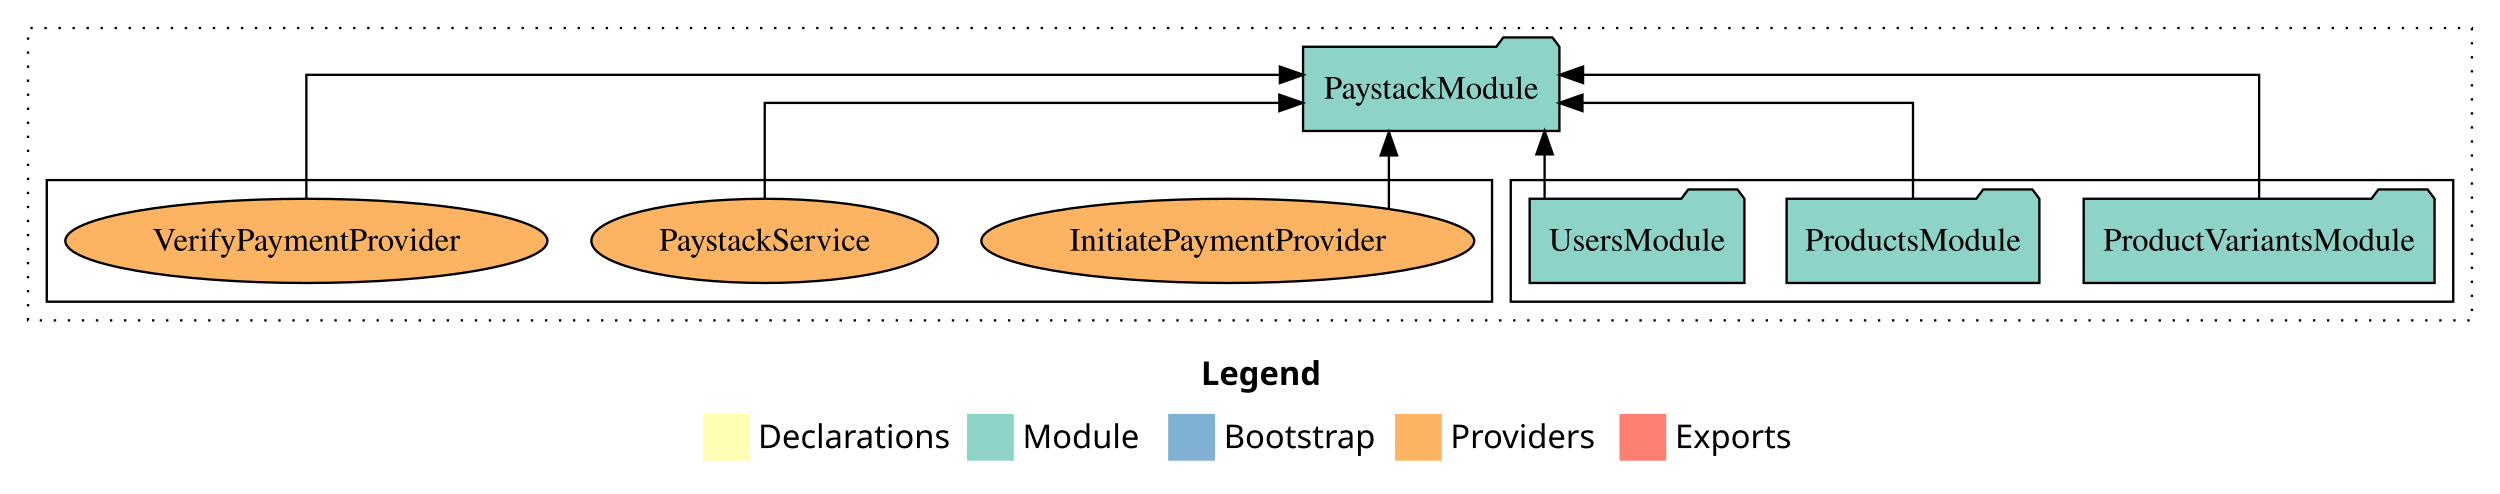
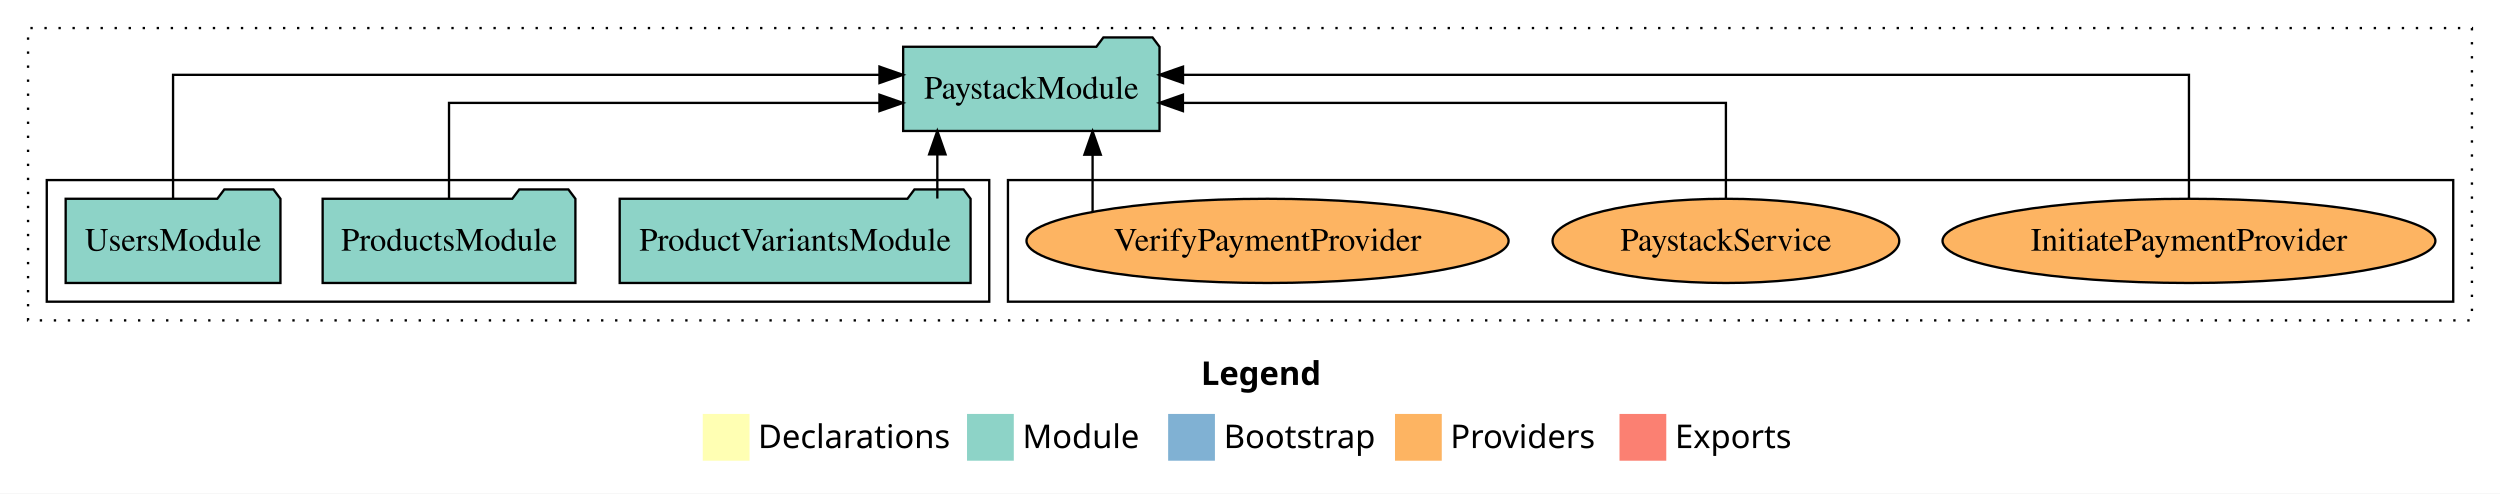
<svg xmlns="http://www.w3.org/2000/svg" width="1069pt" height="211pt" viewBox="0.00 0.00 1069.00 211.00">
  <g id="graph0" class="graph" transform="scale(1 1) rotate(0) translate(4 207)">
    <polygon fill="white" stroke="transparent" points="-4,4 -4,-207 1065,-207 1065,4 -4,4" />
    <text text-anchor="start" x="509.51" y="-42.4" font-family="Times-12" font-weight="bold" font-size="14.00">Legend</text>
    <polygon fill="#ffffb3" stroke="transparent" points="296.5,-10 296.5,-30 316.5,-30 316.5,-10 296.5,-10" />
    <text text-anchor="start" x="320.13" y="-15.4" font-family="Times-12" font-size="14.00">  Declarations</text>
    <polygon fill="#8dd3c7" stroke="transparent" points="409.5,-10 409.5,-30 429.5,-30 429.5,-10 409.5,-10" />
    <text text-anchor="start" x="433.23" y="-15.4" font-family="Times-12" font-size="14.00">  Module</text>
    <polygon fill="#80b1d3" stroke="transparent" points="495.5,-10 495.5,-30 515.5,-30 515.5,-10 495.5,-10" />
    <text text-anchor="start" x="519.28" y="-15.4" font-family="Times-12" font-size="14.00">  Bootstrap</text>
    <polygon fill="#fdb462" stroke="transparent" points="592.5,-10 592.5,-30 612.5,-30 612.5,-10 592.5,-10" />
    <text text-anchor="start" x="616.17" y="-15.4" font-family="Times-12" font-size="14.00">  Providers</text>
    <polygon fill="#fb8072" stroke="transparent" points="688.5,-10 688.5,-30 708.5,-30 708.5,-10 688.5,-10" />
    <text text-anchor="start" x="712.23" y="-15.4" font-family="Times-12" font-size="14.00">  Exports</text>
    <g id="clust1" class="cluster">
      <polygon fill="none" stroke="black" stroke-dasharray="1,5" points="8,-70 8,-195 1053,-195 1053,-70 8,-70" />
    </g>
+     <g id="clust6" class="cluster">
+       <polygon fill="none" stroke="black" points="427,-78 427,-130 1045,-130 1045,-78 427,-78" />
+     </g>
    <g id="clust3" class="cluster">
-       <polygon fill="none" stroke="black" points="642,-78 642,-130 1045,-130 1045,-78 642,-78" />
-     </g>
-     <g id="clust6" class="cluster">
-       <polygon fill="none" stroke="black" points="16,-78 16,-130 634,-130 634,-78 16,-78" />
+       <polygon fill="none" stroke="black" points="16,-78 16,-130 419,-130 419,-78 16,-78" />
    </g>
    <g id="node1" class="node">
-       <polygon fill="#8dd3c7" stroke="black" points="1037.02,-122 1034.02,-126 1013.02,-126 1010.02,-122 886.98,-122 886.98,-86 1037.02,-86 1037.02,-122" />
-       <text text-anchor="middle" x="962" y="-99.8" font-family="Times,serif" font-size="14.00">ProductVariantsModule</text>
+       <polygon fill="#8dd3c7" stroke="black" points="411.02,-122 408.02,-126 387.02,-126 384.02,-122 260.98,-122 260.98,-86 411.02,-86 411.02,-122" />
+       <text text-anchor="middle" x="336" y="-99.8" font-family="Times,serif" font-size="14.00">ProductVariantsModule</text>
    </g>
    <g id="node4" class="node">
-       <polygon fill="#8dd3c7" stroke="black" points="662.81,-187 659.81,-191 638.81,-191 635.81,-187 553.19,-187 553.19,-151 662.81,-151 662.81,-187" />
-       <text text-anchor="middle" x="608" y="-164.8" font-family="Times,serif" font-size="14.00">PaystackModule</text>
+       <polygon fill="#8dd3c7" stroke="black" points="491.81,-187 488.81,-191 467.81,-191 464.81,-187 382.19,-187 382.19,-151 491.81,-151 491.81,-187" />
+       <text text-anchor="middle" x="437" y="-164.8" font-family="Times,serif" font-size="14.00">PaystackModule</text>
    </g>
    <g id="edge1" class="edge">
-       <path fill="none" stroke="black" d="M962,-122.28C962,-143.32 962,-175 962,-175 962,-175 672.92,-175 672.92,-175" />
-       <polygon fill="black" stroke="black" points="672.92,-171.5 662.92,-175 672.92,-178.5 672.92,-171.5" />
+       <path fill="none" stroke="black" d="M396.8,-122.11C396.8,-122.11 396.8,-140.99 396.8,-140.99" />
+       <polygon fill="black" stroke="black" points="393.3,-140.99 396.8,-150.99 400.3,-140.99 393.3,-140.99" />
    </g>
    <g id="node2" class="node">
-       <polygon fill="#8dd3c7" stroke="black" points="868.04,-122 865.04,-126 844.04,-126 841.04,-122 759.96,-122 759.96,-86 868.04,-86 868.04,-122" />
-       <text text-anchor="middle" x="814" y="-99.8" font-family="Times,serif" font-size="14.00">ProductsModule</text>
+       <polygon fill="#8dd3c7" stroke="black" points="242.04,-122 239.04,-126 218.04,-126 215.04,-122 133.96,-122 133.96,-86 242.04,-86 242.04,-122" />
+       <text text-anchor="middle" x="188" y="-99.8" font-family="Times,serif" font-size="14.00">ProductsModule</text>
    </g>
    <g id="edge2" class="edge">
-       <path fill="none" stroke="black" d="M814,-122.02C814,-139.37 814,-163 814,-163 814,-163 672.66,-163 672.66,-163" />
-       <polygon fill="black" stroke="black" points="672.66,-159.5 662.66,-163 672.66,-166.5 672.66,-159.5" />
+       <path fill="none" stroke="black" d="M188,-122.02C188,-139.37 188,-163 188,-163 188,-163 372.05,-163 372.05,-163" />
+       <polygon fill="black" stroke="black" points="372.05,-166.5 382.05,-163 372.05,-159.5 372.05,-166.5" />
    </g>
    <g id="node3" class="node">
-       <polygon fill="#8dd3c7" stroke="black" points="741.92,-122 738.92,-126 717.92,-126 714.92,-122 650.08,-122 650.08,-86 741.92,-86 741.92,-122" />
-       <text text-anchor="middle" x="696" y="-99.8" font-family="Times,serif" font-size="14.00">UsersModule</text>
+       <polygon fill="#8dd3c7" stroke="black" points="115.92,-122 112.92,-126 91.92,-126 88.92,-122 24.08,-122 24.08,-86 115.92,-86 115.92,-122" />
+       <text text-anchor="middle" x="70" y="-99.8" font-family="Times,serif" font-size="14.00">UsersModule</text>
    </g>
    <g id="edge3" class="edge">
-       <path fill="none" stroke="black" d="M656.47,-122.11C656.47,-122.11 656.47,-140.99 656.47,-140.99" />
-       <polygon fill="black" stroke="black" points="652.97,-140.99 656.47,-150.99 659.97,-140.99 652.97,-140.99" />
+       <path fill="none" stroke="black" d="M70,-122.28C70,-143.32 70,-175 70,-175 70,-175 372.06,-175 372.06,-175" />
+       <polygon fill="black" stroke="black" points="372.06,-178.5 382.06,-175 372.06,-171.5 372.06,-178.5" />
    </g>
    <g id="node5" class="node">
-       <ellipse fill="#fdb462" stroke="black" cx="521" cy="-104" rx="105.37" ry="18" />
-       <text text-anchor="middle" x="521" y="-99.8" font-family="Times,serif" font-size="14.00">InitiatePaymentProvider</text>
+       <ellipse fill="#fdb462" stroke="black" cx="932" cy="-104" rx="105.37" ry="18" />
+       <text text-anchor="middle" x="932" y="-99.8" font-family="Times,serif" font-size="14.00">InitiatePaymentProvider</text>
    </g>
    <g id="edge4" class="edge">
-       <path fill="none" stroke="black" d="M589.89,-117.78C589.89,-117.78 589.89,-140.55 589.89,-140.55" />
-       <polygon fill="black" stroke="black" points="586.39,-140.55 589.89,-150.55 593.39,-140.55 586.39,-140.55" />
+       <path fill="none" stroke="black" d="M932,-122.28C932,-143.32 932,-175 932,-175 932,-175 501.86,-175 501.86,-175" />
+       <polygon fill="black" stroke="black" points="501.86,-171.5 491.86,-175 501.86,-178.5 501.86,-171.5" />
    </g>
    <g id="node6" class="node">
-       <ellipse fill="#fdb462" stroke="black" cx="323" cy="-104" rx="74.13" ry="18" />
-       <text text-anchor="middle" x="323" y="-99.8" font-family="Times,serif" font-size="14.00">PaystackService</text>
+       <ellipse fill="#fdb462" stroke="black" cx="734" cy="-104" rx="74.13" ry="18" />
+       <text text-anchor="middle" x="734" y="-99.8" font-family="Times,serif" font-size="14.00">PaystackService</text>
    </g>
    <g id="edge5" class="edge">
-       <path fill="none" stroke="black" d="M323,-122.02C323,-139.37 323,-163 323,-163 323,-163 543.05,-163 543.05,-163" />
-       <polygon fill="black" stroke="black" points="543.05,-166.5 553.05,-163 543.05,-159.5 543.05,-166.5" />
+       <path fill="none" stroke="black" d="M734,-122.02C734,-139.37 734,-163 734,-163 734,-163 501.82,-163 501.82,-163" />
+       <polygon fill="black" stroke="black" points="501.82,-159.5 491.82,-163 501.82,-166.5 501.82,-159.5" />
    </g>
    <g id="node7" class="node">
-       <ellipse fill="#fdb462" stroke="black" cx="127" cy="-104" rx="103.07" ry="18" />
-       <text text-anchor="middle" x="127" y="-99.8" font-family="Times,serif" font-size="14.00">VerifyPaymentProvider</text>
+       <ellipse fill="#fdb462" stroke="black" cx="538" cy="-104" rx="103.07" ry="18" />
+       <text text-anchor="middle" x="538" y="-99.8" font-family="Times,serif" font-size="14.00">VerifyPaymentProvider</text>
    </g>
    <g id="edge6" class="edge">
-       <path fill="none" stroke="black" d="M127,-122.28C127,-143.32 127,-175 127,-175 127,-175 543.29,-175 543.29,-175" />
-       <polygon fill="black" stroke="black" points="543.29,-178.5 553.29,-175 543.29,-171.5 543.29,-178.5" />
+       <path fill="none" stroke="black" d="M463.19,-116.53C463.19,-116.53 463.19,-140.85 463.19,-140.85" />
+       <polygon fill="black" stroke="black" points="459.69,-140.85 463.19,-150.85 466.69,-140.85 459.69,-140.85" />
    </g>
  </g>
</svg>
